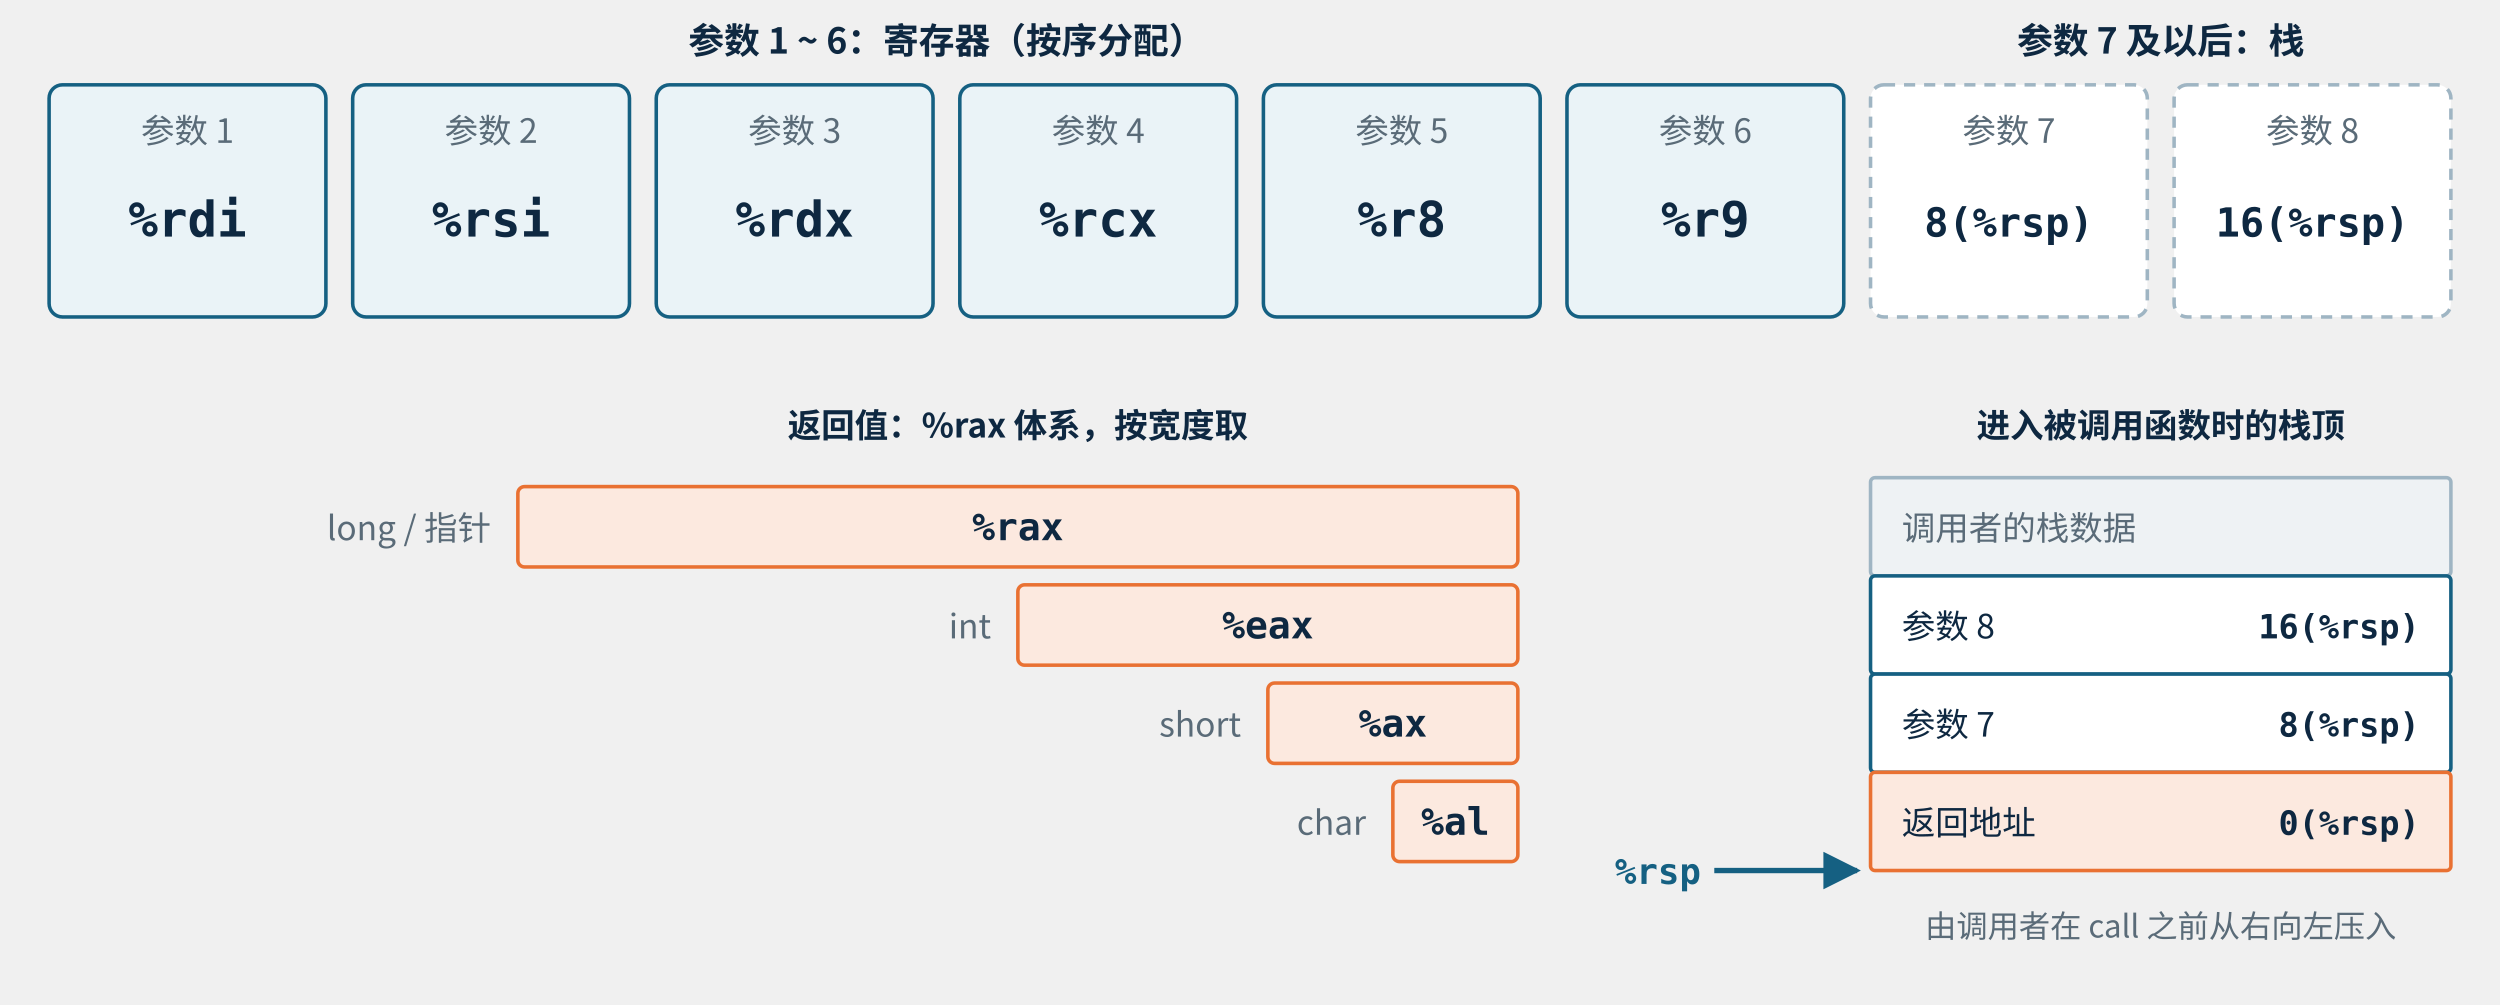
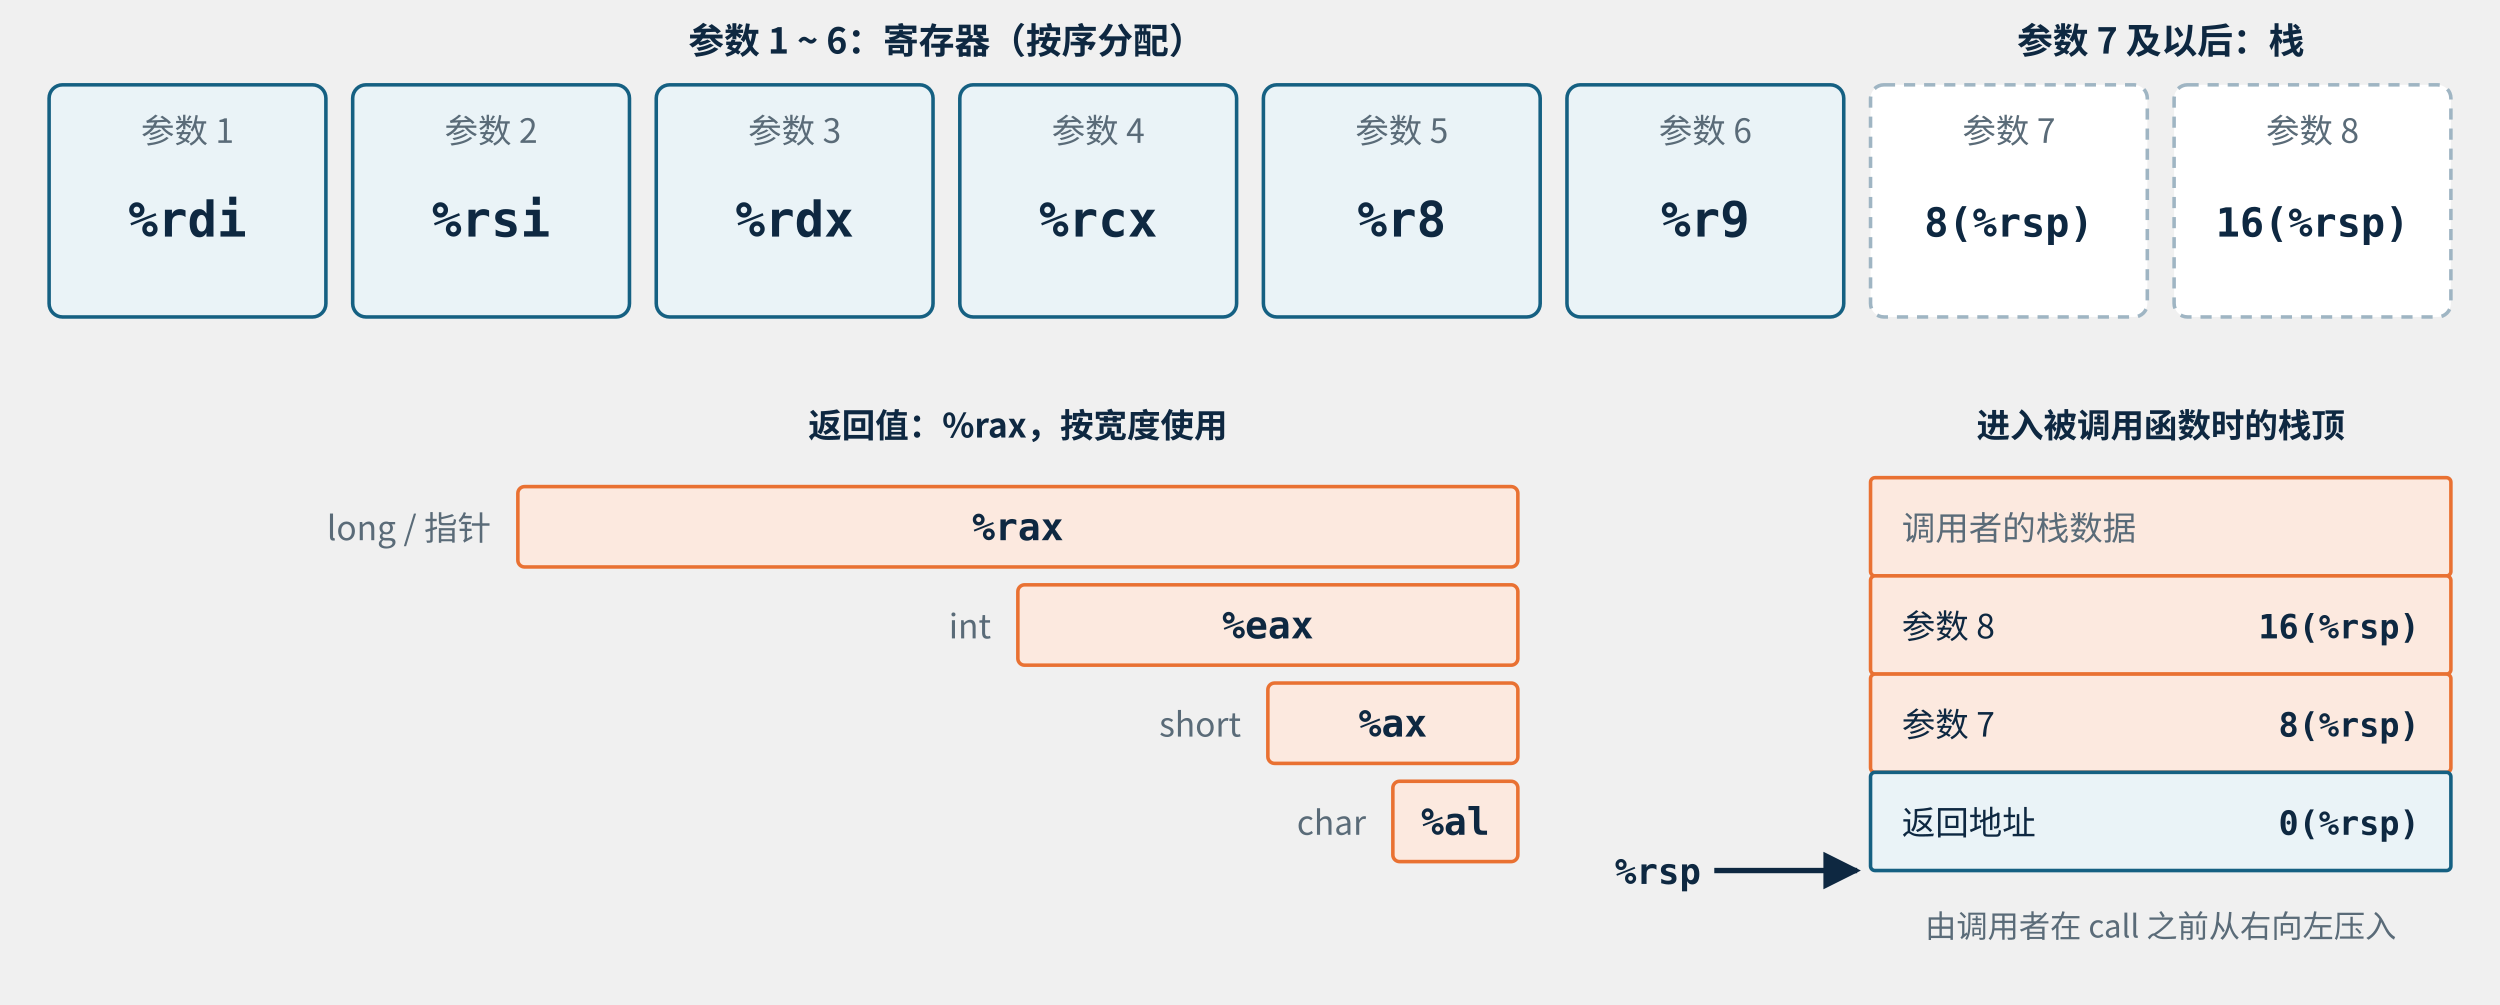
<svg xmlns="http://www.w3.org/2000/svg" viewBox="0 0 1120 450" width="1120" height="450">
  <defs>
    <marker id="ah-156082" viewBox="0 0 10 10" refX="9" refY="5" markerWidth="7" markerHeight="7" orient="auto-start-reverse">
      <path d="M0,0 L10,5 L0,10 z" fill="#156082" />
    </marker>
    <marker id="ah-e97132" viewBox="0 0 10 10" refX="9" refY="5" markerWidth="7" markerHeight="7" orient="auto-start-reverse">
      <path d="M0,0 L10,5 L0,10 z" fill="#e97132" />
    </marker>
    <marker id="ah-0e2841" viewBox="0 0 10 10" refX="9" refY="5" markerWidth="7" markerHeight="7" orient="auto-start-reverse">
      <path d="M0,0 L10,5 L0,10 z" fill="#0e2841" />
    </marker>
    <marker id="ah-2e7d4f" viewBox="0 0 10 10" refX="9" refY="5" markerWidth="7" markerHeight="7" orient="auto-start-reverse">
      <path d="M0,0 L10,5 L0,10 z" fill="#2e7d4f" />
    </marker>
    <marker id="ah-c0392b" viewBox="0 0 10 10" refX="9" refY="5" markerWidth="7" markerHeight="7" orient="auto-start-reverse">
      <path d="M0,0 L10,5 L0,10 z" fill="#c0392b" />
    </marker>
    <marker id="ah-5a6b78" viewBox="0 0 10 10" refX="9" refY="5" markerWidth="7" markerHeight="7" orient="auto-start-reverse">
      <path d="M0,0 L10,5 L0,10 z" fill="#5a6b78" />
    </marker>
    <marker id="ah-9fb5c3" viewBox="0 0 10 10" refX="9" refY="5" markerWidth="7" markerHeight="7" orient="auto-start-reverse">
      <path d="M0,0 L10,5 L0,10 z" fill="#9fb5c3" />
    </marker>
  </defs>
  <text x="424.0" y="24.0" font-family="PingFang SC, Noto Sans CJK SC, Source Han Sans SC, sans-serif" font-size="16" font-weight="bold" fill="#0e2841" text-anchor="middle">参数 1 ~ 6：寄存器（按序分配）</text>
  <text x="968.0" y="24.0" font-family="PingFang SC, Noto Sans CJK SC, Source Han Sans SC, sans-serif" font-size="16" font-weight="bold" fill="#0e2841" text-anchor="middle">参数 7 及以后：栈</text>
  <rect x="22.0" y="38.0" width="124.0" height="104.0" rx="6" fill="#eaf3f7" stroke="#156082" stroke-width="1.6" />
  <text x="84.0" y="64.0" font-family="PingFang SC, Noto Sans CJK SC, Source Han Sans SC, sans-serif" font-size="15" font-weight="normal" fill="#5a6b78" text-anchor="middle">参数 1</text>
  <text x="84.0" y="106.0" font-family="SFMono-Regular, Menlo, DejaVu Sans Mono, Consolas, monospace" font-size="22" font-weight="bold" fill="#0e2841" text-anchor="middle">%rdi</text>
  <rect x="158.0" y="38.0" width="124.0" height="104.0" rx="6" fill="#eaf3f7" stroke="#156082" stroke-width="1.6" />
  <text x="220.0" y="64.0" font-family="PingFang SC, Noto Sans CJK SC, Source Han Sans SC, sans-serif" font-size="15" font-weight="normal" fill="#5a6b78" text-anchor="middle">参数 2</text>
  <text x="220.0" y="106.0" font-family="SFMono-Regular, Menlo, DejaVu Sans Mono, Consolas, monospace" font-size="22" font-weight="bold" fill="#0e2841" text-anchor="middle">%rsi</text>
  <rect x="294.0" y="38.0" width="124.0" height="104.0" rx="6" fill="#eaf3f7" stroke="#156082" stroke-width="1.6" />
  <text x="356.0" y="64.0" font-family="PingFang SC, Noto Sans CJK SC, Source Han Sans SC, sans-serif" font-size="15" font-weight="normal" fill="#5a6b78" text-anchor="middle">参数 3</text>
  <text x="356.0" y="106.0" font-family="SFMono-Regular, Menlo, DejaVu Sans Mono, Consolas, monospace" font-size="22" font-weight="bold" fill="#0e2841" text-anchor="middle">%rdx</text>
  <rect x="430.0" y="38.0" width="124.0" height="104.0" rx="6" fill="#eaf3f7" stroke="#156082" stroke-width="1.6" />
  <text x="492.0" y="64.0" font-family="PingFang SC, Noto Sans CJK SC, Source Han Sans SC, sans-serif" font-size="15" font-weight="normal" fill="#5a6b78" text-anchor="middle">参数 4</text>
  <text x="492.0" y="106.0" font-family="SFMono-Regular, Menlo, DejaVu Sans Mono, Consolas, monospace" font-size="22" font-weight="bold" fill="#0e2841" text-anchor="middle">%rcx</text>
  <rect x="566.0" y="38.0" width="124.0" height="104.0" rx="6" fill="#eaf3f7" stroke="#156082" stroke-width="1.6" />
  <text x="628.0" y="64.0" font-family="PingFang SC, Noto Sans CJK SC, Source Han Sans SC, sans-serif" font-size="15" font-weight="normal" fill="#5a6b78" text-anchor="middle">参数 5</text>
  <text x="628.0" y="106.0" font-family="SFMono-Regular, Menlo, DejaVu Sans Mono, Consolas, monospace" font-size="22" font-weight="bold" fill="#0e2841" text-anchor="middle">%r8</text>
  <rect x="702.0" y="38.0" width="124.0" height="104.0" rx="6" fill="#eaf3f7" stroke="#156082" stroke-width="1.6" />
  <text x="764.0" y="64.0" font-family="PingFang SC, Noto Sans CJK SC, Source Han Sans SC, sans-serif" font-size="15" font-weight="normal" fill="#5a6b78" text-anchor="middle">参数 6</text>
  <text x="764.0" y="106.0" font-family="SFMono-Regular, Menlo, DejaVu Sans Mono, Consolas, monospace" font-size="22" font-weight="bold" fill="#0e2841" text-anchor="middle">%r9</text>
  <rect x="838.0" y="38.0" width="124.0" height="104.0" rx="6" fill="#ffffff" stroke="#9fb5c3" stroke-width="1.6" stroke-dasharray="5 4" />
  <text x="900.0" y="64.0" font-family="PingFang SC, Noto Sans CJK SC, Source Han Sans SC, sans-serif" font-size="15" font-weight="normal" fill="#5a6b78" text-anchor="middle">参数 7</text>
  <text x="900.0" y="106.0" font-family="SFMono-Regular, Menlo, DejaVu Sans Mono, Consolas, monospace" font-size="18" font-weight="bold" fill="#0e2841" text-anchor="middle">8(%rsp)</text>
  <rect x="974.0" y="38.0" width="124.0" height="104.0" rx="6" fill="#ffffff" stroke="#9fb5c3" stroke-width="1.6" stroke-dasharray="5 4" />
  <text x="1036.0" y="64.0" font-family="PingFang SC, Noto Sans CJK SC, Source Han Sans SC, sans-serif" font-size="15" font-weight="normal" fill="#5a6b78" text-anchor="middle">参数 8</text>
  <text x="1036.0" y="106.0" font-family="SFMono-Regular, Menlo, DejaVu Sans Mono, Consolas, monospace" font-size="18" font-weight="bold" fill="#0e2841" text-anchor="middle">16(%rsp)</text>
  <text x="968.0" y="196.0" font-family="PingFang SC, Noto Sans CJK SC, Source Han Sans SC, sans-serif" font-size="15" font-weight="bold" fill="#0e2841" text-anchor="middle">进入被调用函数时的栈顶</text>
-   <rect x="838.0" y="214.0" width="260.0" height="44.0" rx="2" fill="#eef2f4" stroke="#9fb5c3" stroke-width="1.6" />
+   <rect x="838.0" y="214.0" width="260.0" height="44.0" rx="2" fill="#fce9df" stroke="#e97132" stroke-width="1.6" />
  <text x="852.0" y="242.0" font-family="PingFang SC, Noto Sans CJK SC, Source Han Sans SC, sans-serif" font-size="15" font-weight="normal" fill="#5a6b78" text-anchor="start">调用者的栈数据</text>
-   <rect x="838.0" y="258.0" width="260.0" height="44.0" rx="2" fill="#ffffff" stroke="#156082" stroke-width="1.6" />
+   <rect x="838.0" y="258.0" width="260.0" height="44.0" rx="2" fill="#fce9df" stroke="#e97132" stroke-width="1.6" />
  <text x="852.0" y="286.0" font-family="PingFang SC, Noto Sans CJK SC, Source Han Sans SC, sans-serif" font-size="15" font-weight="normal" fill="#0e2841" text-anchor="start">参数 8</text>
  <text x="1084.0" y="286.0" font-family="SFMono-Regular, Menlo, DejaVu Sans Mono, Consolas, monospace" font-size="15" font-weight="bold" fill="#0e2841" text-anchor="end">16(%rsp)</text>
-   <rect x="838.0" y="302.0" width="260.0" height="44.0" rx="2" fill="#ffffff" stroke="#156082" stroke-width="1.6" />
+   <rect x="838.0" y="302.0" width="260.0" height="44.0" rx="2" fill="#fce9df" stroke="#e97132" stroke-width="1.6" />
  <text x="852.0" y="330.0" font-family="PingFang SC, Noto Sans CJK SC, Source Han Sans SC, sans-serif" font-size="15" font-weight="normal" fill="#0e2841" text-anchor="start">参数 7</text>
  <text x="1084.0" y="330.0" font-family="SFMono-Regular, Menlo, DejaVu Sans Mono, Consolas, monospace" font-size="15" font-weight="bold" fill="#0e2841" text-anchor="end">8(%rsp)</text>
-   <rect x="838.0" y="346.0" width="260.0" height="44.0" rx="2" fill="#fce9df" stroke="#e97132" stroke-width="1.6" />
+   <rect x="838.0" y="346.0" width="260.0" height="44.0" rx="2" fill="#eaf3f7" stroke="#156082" stroke-width="1.6" />
  <text x="852.0" y="374.0" font-family="PingFang SC, Noto Sans CJK SC, Source Han Sans SC, sans-serif" font-size="15" font-weight="normal" fill="#0e2841" text-anchor="start">返回地址</text>
  <text x="1084.0" y="374.0" font-family="SFMono-Regular, Menlo, DejaVu Sans Mono, Consolas, monospace" font-size="15" font-weight="bold" fill="#0e2841" text-anchor="end">0(%rsp)</text>
-   <line x1="768.0" y1="390.0" x2="832.0" y2="390.0" stroke="#156082" stroke-width="2.4" marker-end="url(#ah-156082)" />
-   <text x="762.0" y="396.0" font-family="SFMono-Regular, Menlo, DejaVu Sans Mono, Consolas, monospace" font-size="16" font-weight="bold" fill="#156082" text-anchor="end">%rsp</text>
+   <line x1="768.0" y1="390.0" x2="832.0" y2="390.0" stroke="#0e2841" stroke-width="2.4" marker-end="url(#ah-0e2841)" />
+   <text x="762.0" y="396.0" font-family="SFMono-Regular, Menlo, DejaVu Sans Mono, Consolas, monospace" font-size="16" font-weight="bold" fill="#0e2841" text-anchor="end">%rsp</text>
  <text x="968.0" y="420.0" font-family="PingFang SC, Noto Sans CJK SC, Source Han Sans SC, sans-serif" font-size="14" font-weight="normal" fill="#5a6b78" text-anchor="middle">由调用者在 call 之前从右向左压入</text>
-   <text x="456.0" y="196.0" font-family="PingFang SC, Noto Sans CJK SC, Source Han Sans SC, sans-serif" font-size="15" font-weight="bold" fill="#0e2841" text-anchor="middle">返回值：%rax 体系，按宽度取</text>
+   <text x="456.0" y="196.0" font-family="PingFang SC, Noto Sans CJK SC, Source Han Sans SC, sans-serif" font-size="15" font-weight="bold" fill="#0e2841" text-anchor="middle">返回值：%rax，按宽度使用</text>
  <rect x="232.0" y="218.0" width="448.0" height="36.0" rx="3" fill="#fce9df" stroke="#e97132" stroke-width="1.6" />
  <text x="456.0" y="242.0" font-family="SFMono-Regular, Menlo, DejaVu Sans Mono, Consolas, monospace" font-size="17" font-weight="bold" fill="#0e2841" text-anchor="middle">%rax</text>
  <text x="220.0" y="242.0" font-family="PingFang SC, Noto Sans CJK SC, Source Han Sans SC, sans-serif" font-size="15" font-weight="normal" fill="#5a6b78" text-anchor="end">long / 指针</text>
  <rect x="456.0" y="262.0" width="224.0" height="36.0" rx="3" fill="#fce9df" stroke="#e97132" stroke-width="1.6" />
  <text x="568.0" y="286.0" font-family="SFMono-Regular, Menlo, DejaVu Sans Mono, Consolas, monospace" font-size="17" font-weight="bold" fill="#0e2841" text-anchor="middle">%eax</text>
  <text x="444.0" y="286.0" font-family="PingFang SC, Noto Sans CJK SC, Source Han Sans SC, sans-serif" font-size="15" font-weight="normal" fill="#5a6b78" text-anchor="end">int</text>
  <rect x="568.0" y="306.0" width="112.0" height="36.0" rx="3" fill="#fce9df" stroke="#e97132" stroke-width="1.6" />
  <text x="624.0" y="330.0" font-family="SFMono-Regular, Menlo, DejaVu Sans Mono, Consolas, monospace" font-size="17" font-weight="bold" fill="#0e2841" text-anchor="middle">%ax</text>
  <text x="556.0" y="330.0" font-family="PingFang SC, Noto Sans CJK SC, Source Han Sans SC, sans-serif" font-size="15" font-weight="normal" fill="#5a6b78" text-anchor="end">short</text>
  <rect x="624.0" y="350.0" width="56.0" height="36.0" rx="3" fill="#fce9df" stroke="#e97132" stroke-width="1.6" />
  <text x="652.0" y="374.0" font-family="SFMono-Regular, Menlo, DejaVu Sans Mono, Consolas, monospace" font-size="17" font-weight="bold" fill="#0e2841" text-anchor="middle">%al</text>
  <text x="612.0" y="374.0" font-family="PingFang SC, Noto Sans CJK SC, Source Han Sans SC, sans-serif" font-size="15" font-weight="normal" fill="#5a6b78" text-anchor="end">char</text>
</svg>
